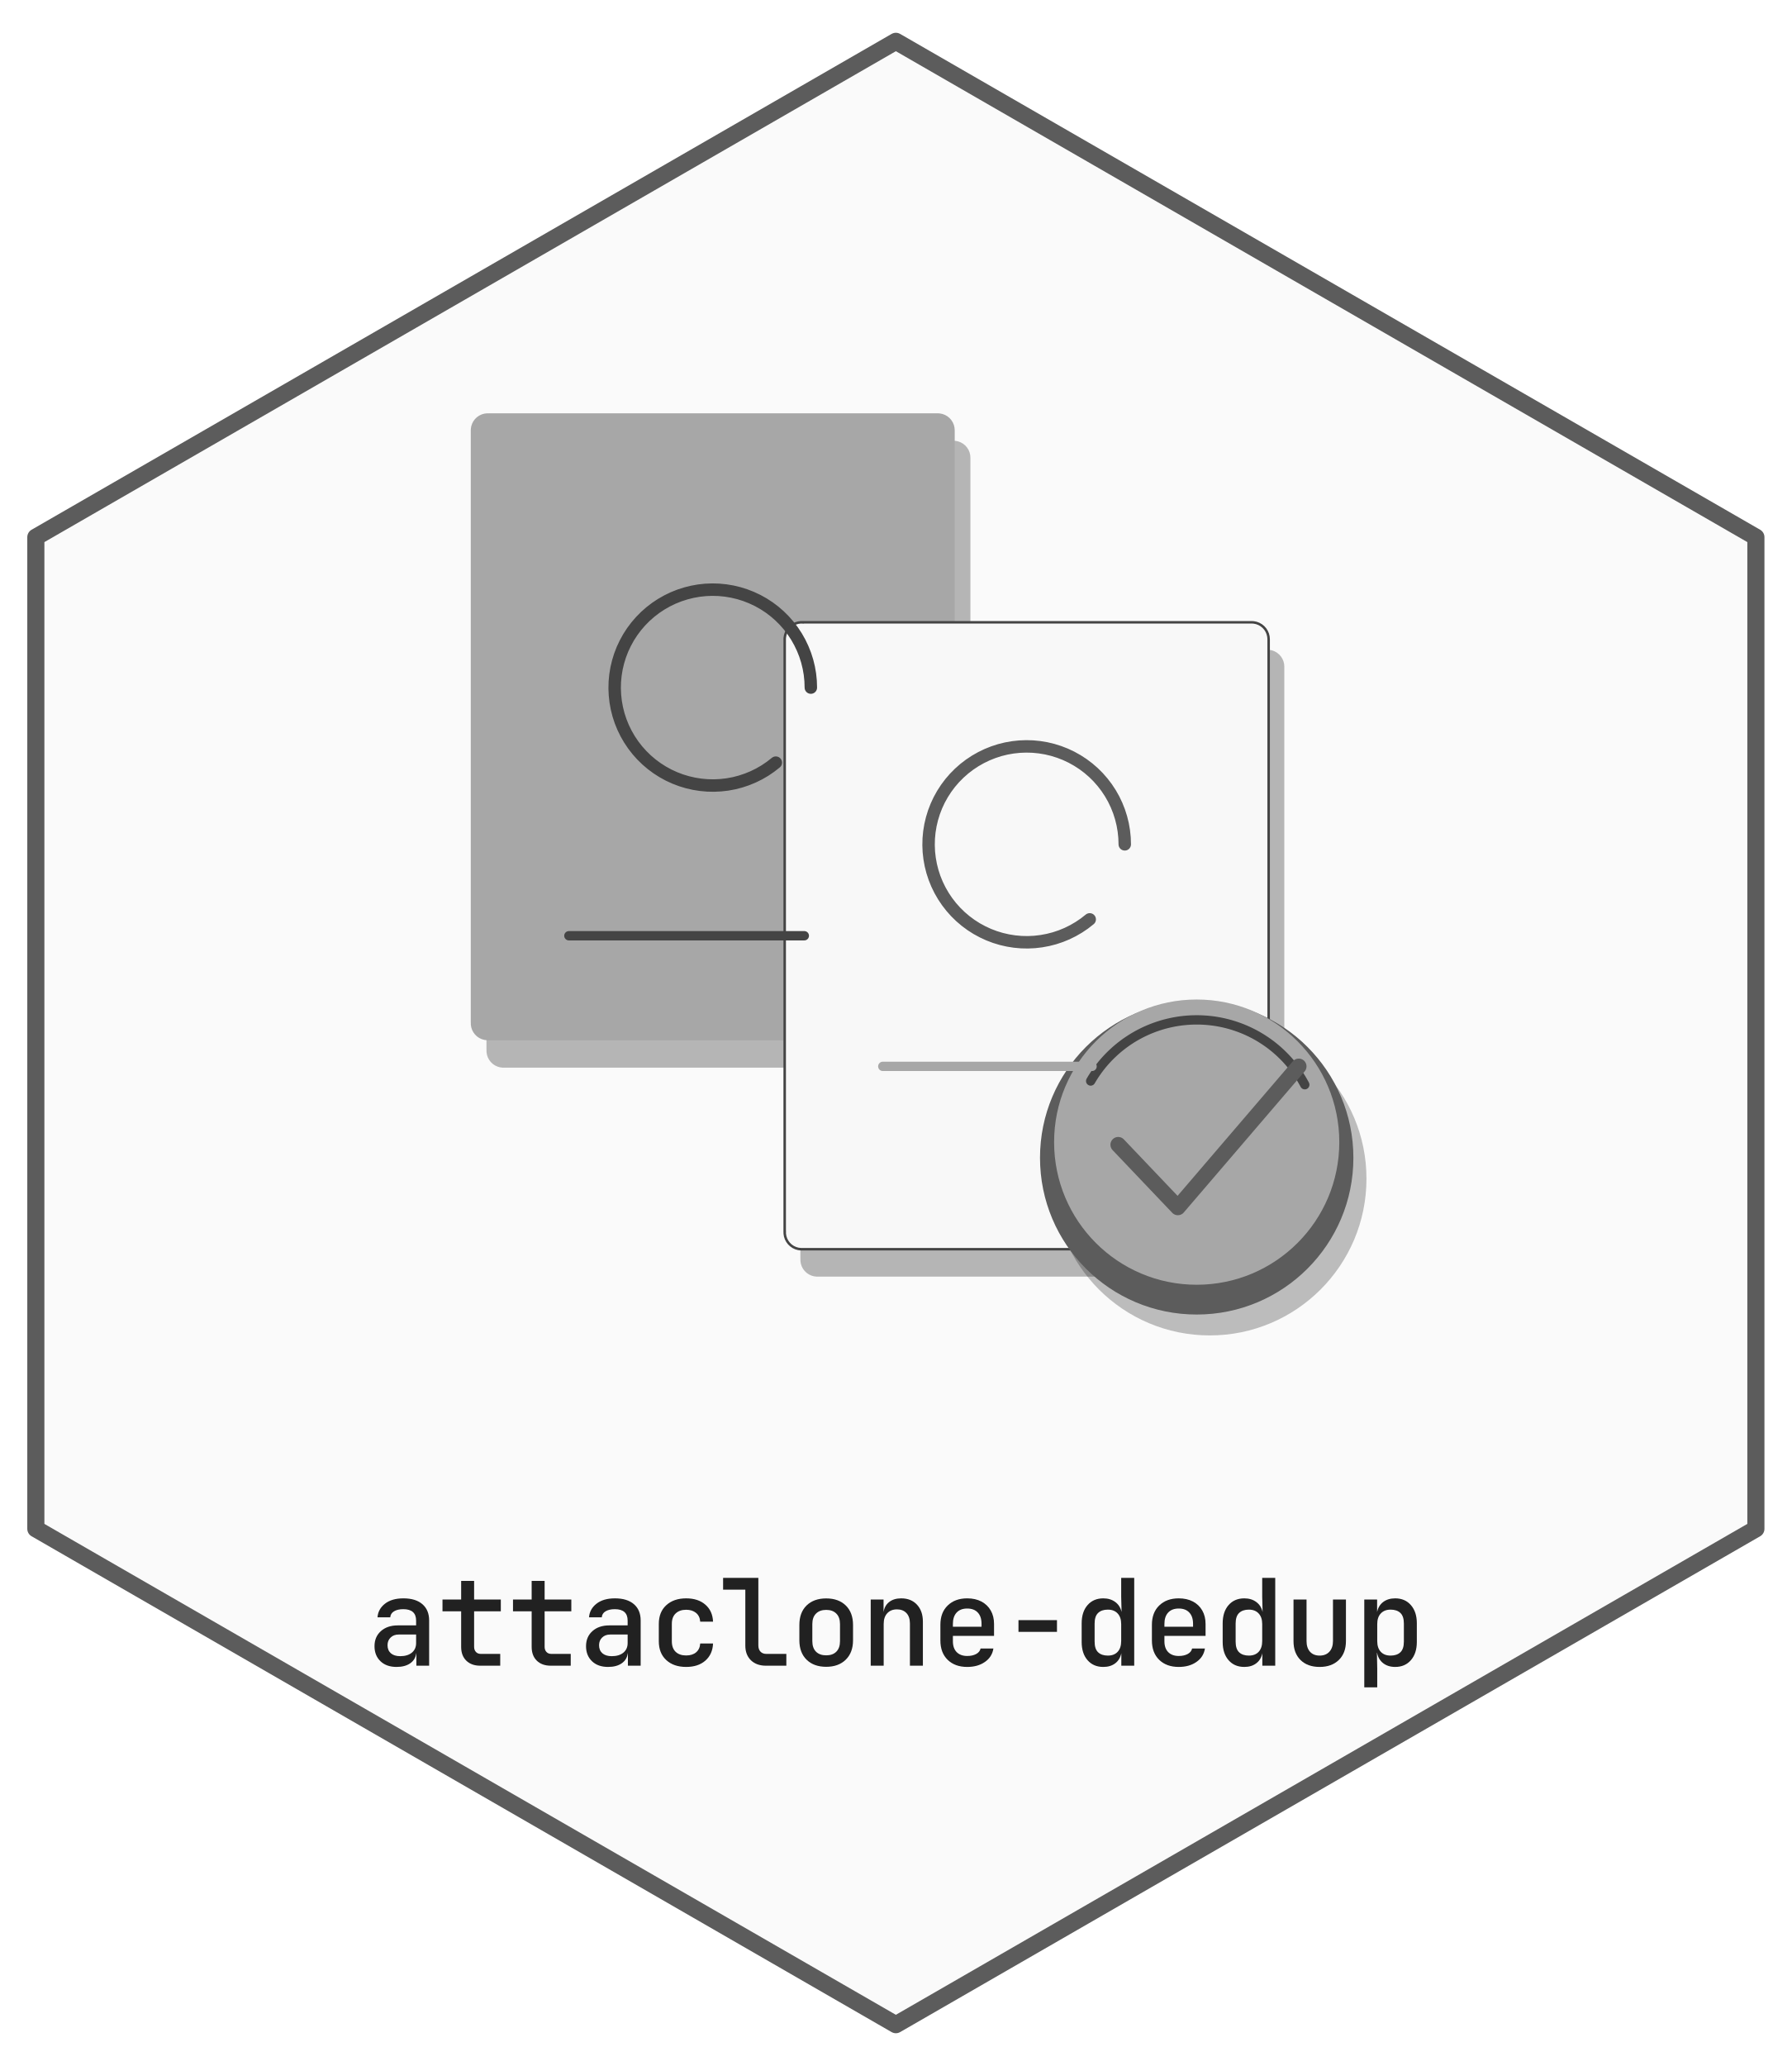
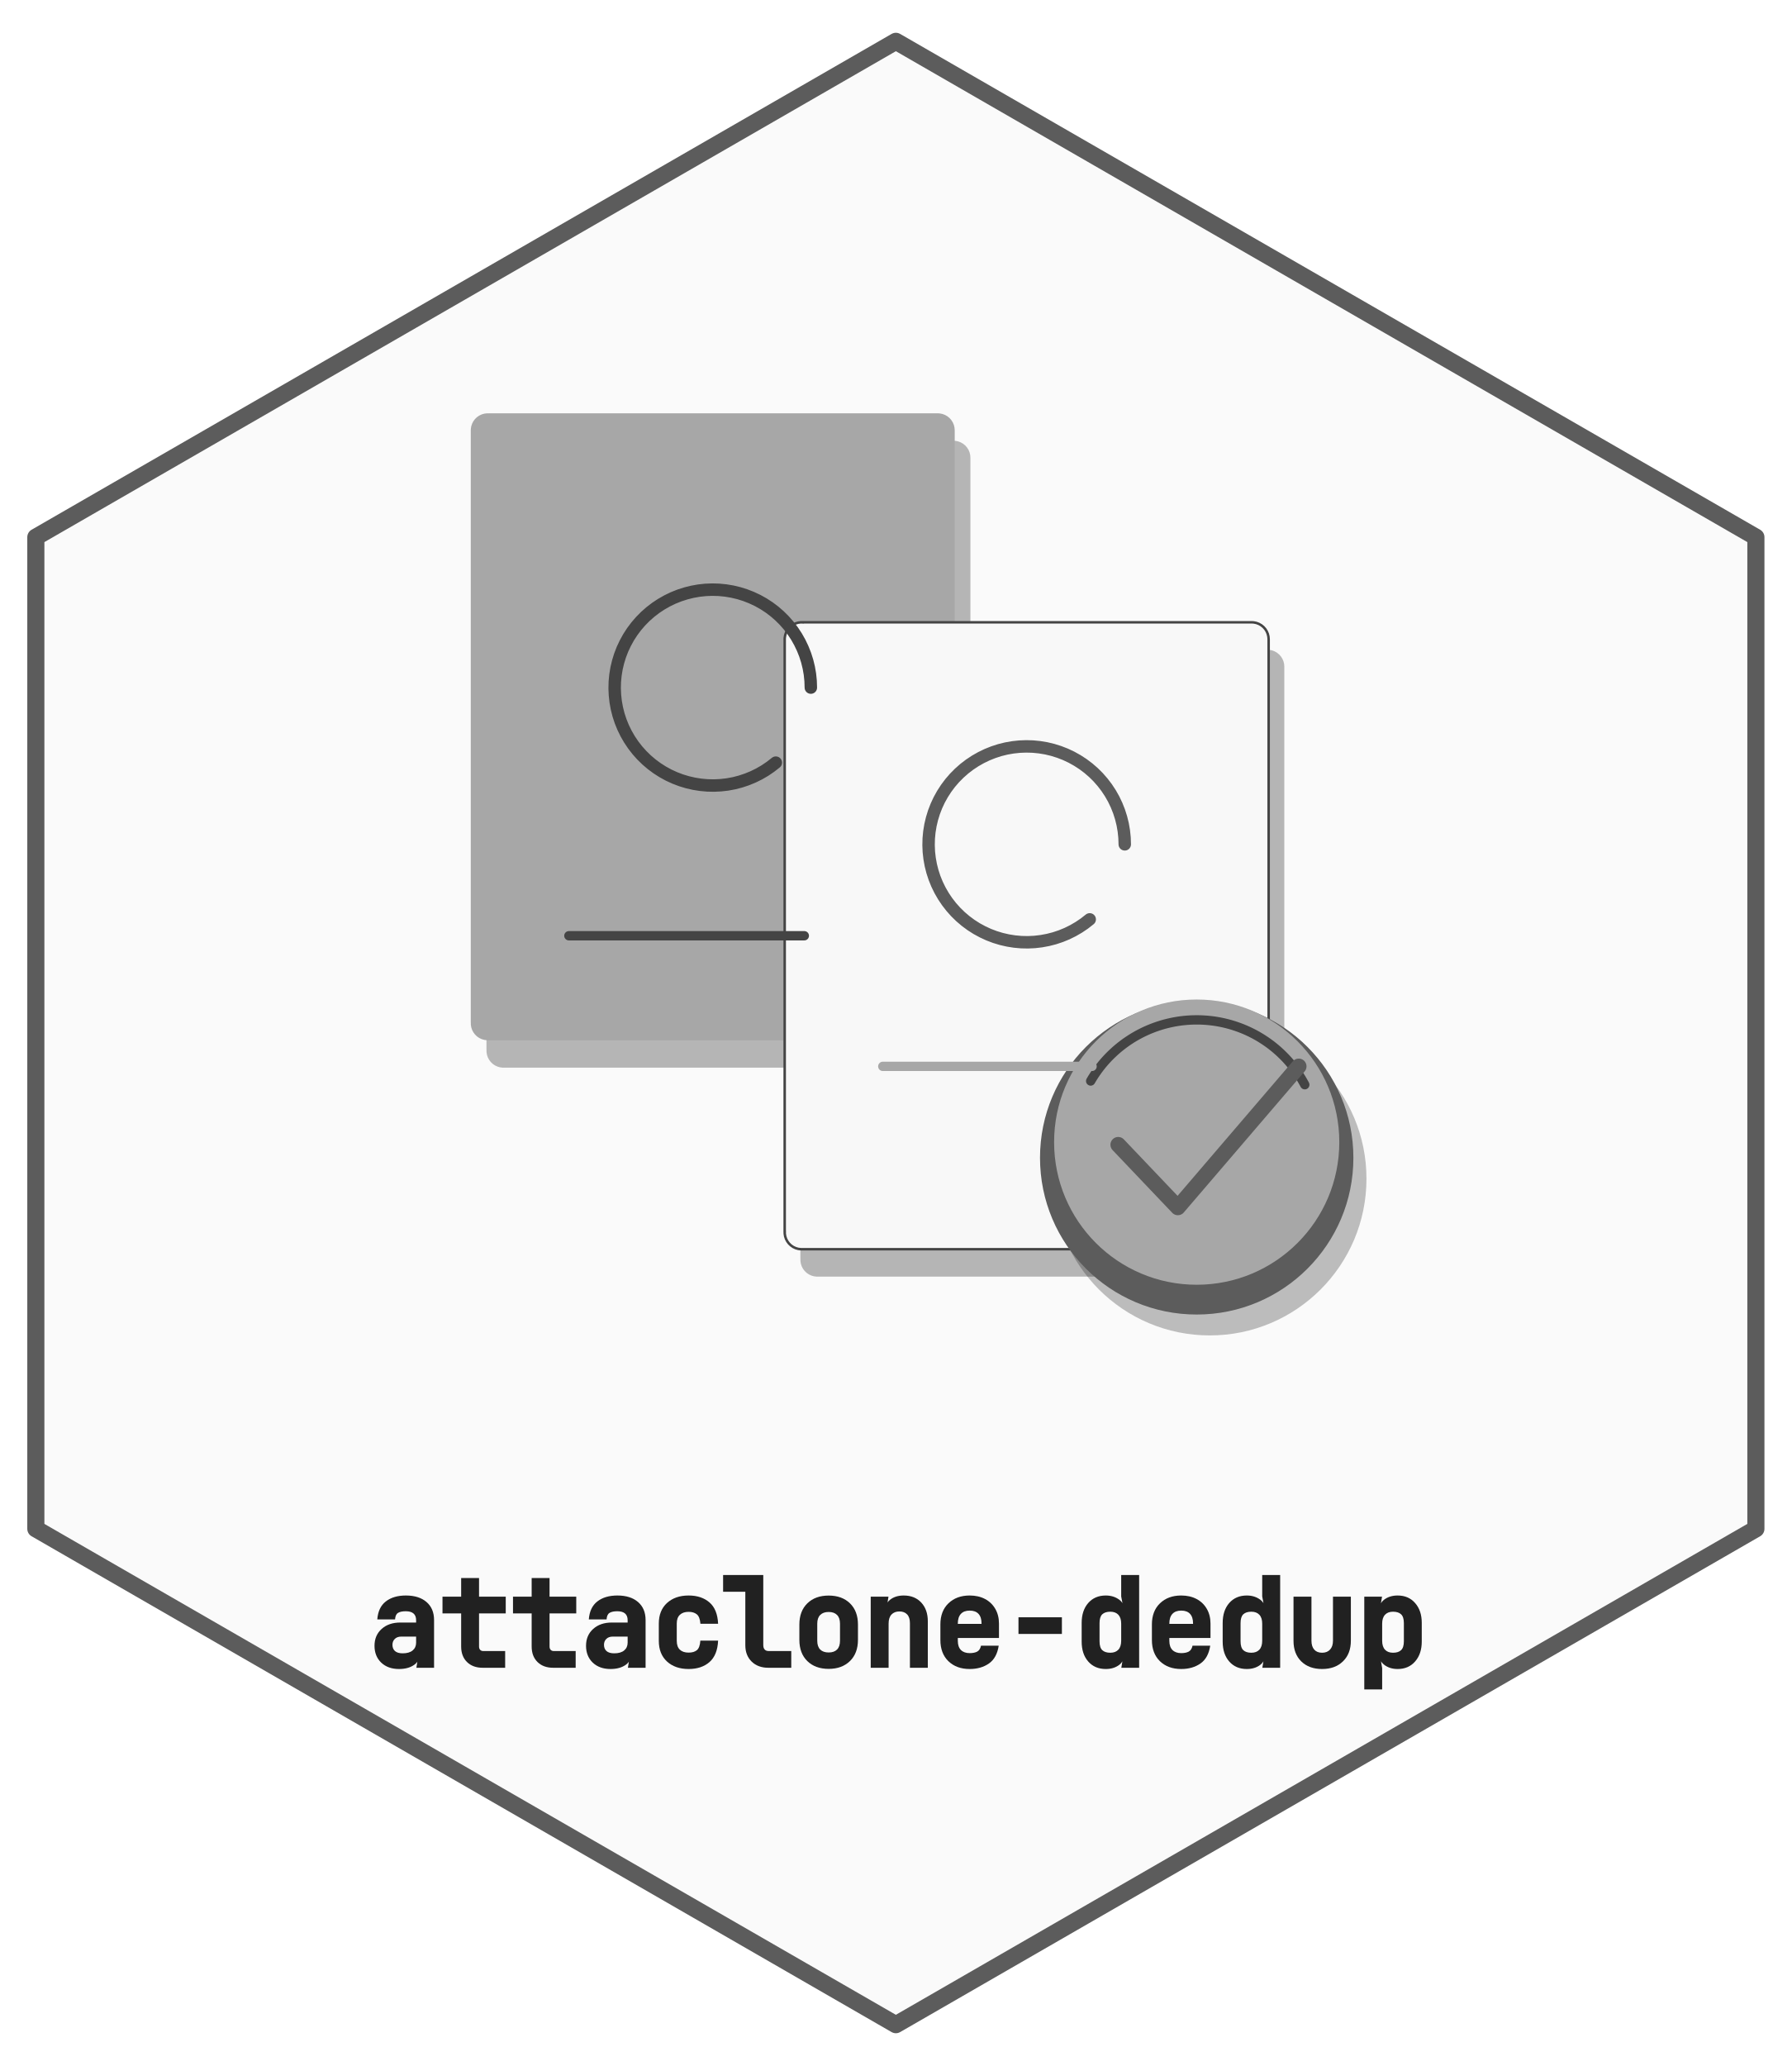
- <svg xmlns="http://www.w3.org/2000/svg" xmlns:xlink="http://www.w3.org/1999/xlink" width="432pt" height="498pt" viewBox="0 0 432 498">
+ <svg xmlns="http://www.w3.org/2000/svg" xmlns:xlink="http://www.w3.org/1999/xlink" width="432" height="498" viewBox="0 0 432 498">
  <defs>
    <g>
      <g id="glyph-0-0">
-         <path d="M 7.109 0.297 C 5.484 0.297 4.191 -0.16 3.234 -1.078 C 2.273 -2.004 1.797 -3.211 1.797 -4.703 C 1.797 -6.203 2.305 -7.41 3.328 -8.328 C 4.359 -9.254 5.723 -9.719 7.422 -9.719 L 11.828 -9.719 L 11.828 -10.875 C 11.828 -12.707 10.797 -13.625 8.734 -13.625 C 7.805 -13.625 7.062 -13.453 6.5 -13.109 C 5.938 -12.766 5.633 -12.281 5.594 -11.656 L 2.516 -11.656 C 2.617 -12.988 3.219 -14.082 4.312 -14.938 C 5.414 -15.801 6.898 -16.234 8.766 -16.234 C 10.734 -16.234 12.258 -15.766 13.344 -14.828 C 14.426 -13.891 14.969 -12.582 14.969 -10.906 L 14.969 0 L 11.891 0 L 11.891 -2.984 L 11.859 -2.984 C 11.723 -1.961 11.238 -1.16 10.406 -0.578 C 9.57 0.004 8.473 0.297 7.109 0.297 Z M 8 -2.297 C 9.176 -2.297 10.109 -2.578 10.797 -3.141 C 11.484 -3.711 11.828 -4.484 11.828 -5.453 L 11.828 -7.516 L 7.656 -7.516 C 6.82 -7.516 6.16 -7.27 5.672 -6.781 C 5.18 -6.301 4.938 -5.688 4.938 -4.938 C 4.938 -4.125 5.203 -3.477 5.734 -3 C 6.273 -2.531 7.031 -2.297 8 -2.297 Z M 8 -2.297 " />
+         <path d="M 7.703 0.297 C 5.922 0.297 4.488 -0.219 3.406 -1.25 C 2.332 -2.289 1.797 -3.641 1.797 -5.297 C 1.797 -6.973 2.367 -8.328 3.516 -9.359 C 4.66 -10.391 6.16 -10.906 8.016 -10.906 L 11.828 -10.906 L 11.828 -11.469 C 11.828 -12.906 10.992 -13.625 9.328 -13.625 C 8.516 -13.625 7.895 -13.492 7.469 -13.234 C 7.039 -12.973 6.801 -12.445 6.75 -11.656 L 2.469 -11.656 C 2.613 -13.594 3.297 -15.035 4.516 -15.984 C 5.742 -16.941 7.359 -17.422 9.359 -17.422 C 11.473 -17.422 13.133 -16.895 14.344 -15.844 C 15.551 -14.801 16.156 -13.352 16.156 -11.5 L 16.156 0 L 11.891 0 L 12.453 -3.547 L 12.484 -3.547 C 12.691 -2.316 12.316 -1.367 11.359 -0.703 C 10.41 -0.035 9.191 0.297 7.703 0.297 Z M 8.594 -3.484 C 9.625 -3.484 10.422 -3.711 10.984 -4.172 C 11.547 -4.641 11.828 -5.266 11.828 -6.047 L 11.828 -7.516 L 8.25 -7.516 C 7.582 -7.516 7.062 -7.328 6.688 -6.953 C 6.312 -6.586 6.125 -6.113 6.125 -5.531 C 6.125 -4.895 6.328 -4.395 6.734 -4.031 C 7.148 -3.664 7.77 -3.484 8.594 -3.484 Z M 8.594 -3.484 " />
      </g>
      <g id="glyph-0-1">
-         <path d="M 10.297 0 C 8.879 0 7.754 -0.406 6.922 -1.219 C 6.098 -2.031 5.688 -3.133 5.688 -4.531 L 5.688 -13.109 L 1.188 -13.109 L 1.188 -15.953 L 5.688 -15.953 L 5.688 -20.438 L 8.812 -20.438 L 8.812 -15.953 L 15.25 -15.953 L 15.25 -13.109 L 8.812 -13.109 L 8.812 -4.547 C 8.812 -4.047 8.957 -3.633 9.25 -3.312 C 9.539 -3 9.938 -2.844 10.438 -2.844 L 15.109 -2.844 L 15.109 0 Z M 10.297 0 " />
+         <path d="M 10.891 0 C 9.305 0 8.039 -0.461 7.094 -1.391 C 6.156 -2.316 5.688 -3.562 5.688 -5.125 L 5.688 -13.109 L 1.188 -13.109 L 1.188 -17.141 L 5.688 -17.141 L 5.688 -21.625 L 10 -21.625 L 10 -17.141 L 16.438 -17.141 L 16.438 -13.109 L 10 -13.109 L 10 -5.141 C 10 -4.797 10.086 -4.523 10.266 -4.328 C 10.453 -4.129 10.707 -4.031 11.031 -4.031 L 16.297 -4.031 L 16.297 0 Z M 10.891 0 " />
      </g>
      <g id="glyph-0-2">
-         <path d="M 8.938 0.297 C 6.938 0.297 5.336 -0.254 4.141 -1.359 C 2.941 -2.461 2.344 -3.973 2.344 -5.891 L 2.344 -10.062 C 2.344 -11.977 2.941 -13.484 4.141 -14.578 C 5.336 -15.68 6.938 -16.234 8.938 -16.234 C 10.863 -16.234 12.406 -15.727 13.562 -14.719 C 14.727 -13.719 15.348 -12.348 15.422 -10.609 L 12.328 -10.609 C 12.266 -11.523 11.926 -12.234 11.312 -12.734 C 10.707 -13.234 9.914 -13.484 8.938 -13.484 C 7.875 -13.484 7.031 -13.188 6.406 -12.594 C 5.789 -12.008 5.484 -11.176 5.484 -10.094 L 5.484 -5.891 C 5.484 -4.785 5.789 -3.938 6.406 -3.344 C 7.031 -2.758 7.875 -2.469 8.938 -2.469 C 9.938 -2.469 10.734 -2.719 11.328 -3.219 C 11.93 -3.719 12.266 -4.43 12.328 -5.359 L 15.422 -5.359 C 15.348 -3.617 14.727 -2.238 13.562 -1.219 C 12.406 -0.207 10.863 0.297 8.938 0.297 Z M 8.938 0.297 " />
+         <path d="M 9.531 0.297 C 7.375 0.297 5.633 -0.305 4.312 -1.516 C 3 -2.734 2.344 -4.391 2.344 -6.484 L 2.344 -10.656 C 2.344 -12.75 3 -14.398 4.312 -15.609 C 5.633 -16.816 7.375 -17.422 9.531 -17.422 C 11.602 -17.422 13.281 -16.863 14.562 -15.75 C 15.844 -14.645 16.535 -12.93 16.641 -10.609 L 12.375 -10.609 C 12.289 -11.723 12.004 -12.477 11.516 -12.875 C 11.023 -13.281 10.363 -13.484 9.531 -13.484 C 8.625 -13.484 7.922 -13.242 7.422 -12.766 C 6.922 -12.297 6.672 -11.602 6.672 -10.688 L 6.672 -6.484 C 6.672 -5.547 6.922 -4.836 7.422 -4.359 C 7.922 -3.891 8.625 -3.656 9.531 -3.656 C 10.383 -3.656 11.051 -3.852 11.531 -4.25 C 12.008 -4.656 12.285 -5.422 12.359 -6.547 L 16.641 -6.547 C 16.535 -4.223 15.844 -2.5 14.562 -1.375 C 13.281 -0.258 11.602 0.297 9.531 0.297 Z M 9.531 0.297 " />
      </g>
      <g id="glyph-0-3">
-         <path d="M 11.172 0 C 9.66 0 8.453 -0.438 7.547 -1.312 C 6.648 -2.195 6.203 -3.375 6.203 -4.844 L 6.203 -18.328 L 0.844 -18.328 L 0.844 -21.172 L 9.344 -21.172 L 9.344 -4.906 C 9.344 -4.258 9.516 -3.754 9.859 -3.391 C 10.203 -3.023 10.676 -2.844 11.281 -2.844 L 16.094 -2.844 L 16.094 0 Z M 11.172 0 " />
+         <path d="M 11.766 0 C 10.098 0 8.754 -0.492 7.734 -1.484 C 6.711 -2.484 6.203 -3.801 6.203 -5.438 L 6.203 -18.328 L 0.844 -18.328 L 0.844 -22.359 L 10.531 -22.359 L 10.531 -5.5 C 10.531 -5.008 10.645 -4.641 10.875 -4.391 C 11.102 -4.148 11.438 -4.031 11.875 -4.031 L 17.281 -4.031 L 17.281 0 Z M 11.766 0 " />
      </g>
      <g id="glyph-0-4">
-         <path d="M 8.703 0.266 C 6.723 0.266 5.148 -0.301 3.984 -1.438 C 2.816 -2.582 2.234 -4.145 2.234 -6.125 L 2.234 -9.828 C 2.234 -11.816 2.812 -13.379 3.969 -14.516 C 5.133 -15.648 6.711 -16.219 8.703 -16.219 C 10.691 -16.219 12.266 -15.648 13.422 -14.516 C 14.586 -13.379 15.172 -11.816 15.172 -9.828 L 15.172 -6.125 C 15.172 -4.145 14.582 -2.582 13.406 -1.438 C 12.238 -0.301 10.672 0.266 8.703 0.266 Z M 8.703 -2.5 C 9.742 -2.5 10.555 -2.789 11.141 -3.375 C 11.734 -3.969 12.031 -4.816 12.031 -5.922 L 12.031 -10.031 C 12.031 -11.133 11.734 -11.977 11.141 -12.562 C 10.555 -13.156 9.742 -13.453 8.703 -13.453 C 7.66 -13.453 6.844 -13.156 6.25 -12.562 C 5.656 -11.977 5.359 -11.133 5.359 -10.031 L 5.359 -5.922 C 5.359 -4.816 5.656 -3.969 6.25 -3.375 C 6.844 -2.789 7.66 -2.5 8.703 -2.5 Z M 8.703 -2.5 " />
+         <path d="M 9.297 0.266 C 7.16 0.266 5.445 -0.359 4.156 -1.609 C 2.875 -2.867 2.234 -4.57 2.234 -6.719 L 2.234 -10.422 C 2.234 -12.578 2.875 -14.281 4.156 -15.531 C 5.438 -16.781 7.148 -17.406 9.297 -17.406 C 11.441 -17.406 13.156 -16.781 14.438 -15.531 C 15.719 -14.281 16.359 -12.578 16.359 -10.422 L 16.359 -6.719 C 16.359 -4.57 15.711 -2.867 14.422 -1.609 C 13.129 -0.359 11.422 0.266 9.297 0.266 Z M 9.297 -3.688 C 10.172 -3.688 10.844 -3.922 11.312 -4.391 C 11.789 -4.867 12.031 -5.578 12.031 -6.516 L 12.031 -10.625 C 12.031 -11.562 11.789 -12.266 11.312 -12.734 C 10.844 -13.211 10.172 -13.453 9.297 -13.453 C 8.422 -13.453 7.742 -13.211 7.266 -12.734 C 6.785 -12.266 6.547 -11.562 6.547 -10.625 L 6.547 -6.516 C 6.547 -5.578 6.785 -4.867 7.266 -4.391 C 7.742 -3.922 8.422 -3.688 9.297 -3.688 Z M 9.297 -3.688 " />
      </g>
      <g id="glyph-0-5">
-         <path d="M 2.438 0 L 2.438 -15.953 L 5.531 -15.953 L 5.531 -12.906 C 5.688 -13.945 6.133 -14.758 6.875 -15.344 C 7.625 -15.938 8.598 -16.234 9.797 -16.234 C 11.391 -16.234 12.656 -15.723 13.594 -14.703 C 14.539 -13.691 15.016 -12.328 15.016 -10.609 L 15.016 0 L 11.891 0 L 11.891 -10.156 C 11.891 -11.25 11.609 -12.094 11.047 -12.688 C 10.484 -13.281 9.723 -13.578 8.766 -13.578 C 7.773 -13.578 6.992 -13.266 6.422 -12.641 C 5.848 -12.023 5.562 -11.164 5.562 -10.062 L 5.562 0 Z M 2.438 0 " />
+         <path d="M 2.438 0 L 2.438 -17.141 L 6.719 -17.141 L 6.125 -13.5 C 5.914 -14.75 6.238 -15.711 7.094 -16.391 C 7.957 -17.078 9.055 -17.422 10.391 -17.422 C 12.16 -17.422 13.57 -16.852 14.625 -15.719 C 15.676 -14.582 16.203 -13.078 16.203 -11.203 L 16.203 0 L 11.891 0 L 11.891 -10.75 C 11.891 -11.688 11.664 -12.391 11.219 -12.859 C 10.77 -13.336 10.148 -13.578 9.359 -13.578 C 8.547 -13.578 7.906 -13.328 7.438 -12.828 C 6.977 -12.328 6.75 -11.602 6.75 -10.656 L 6.75 0 Z M 2.438 0 " />
      </g>
      <g id="glyph-0-6">
-         <path d="M 8.703 0.297 C 6.742 0.297 5.176 -0.27 4 -1.406 C 2.82 -2.551 2.234 -4.113 2.234 -6.094 L 2.234 -9.859 C 2.234 -11.828 2.82 -13.379 4 -14.516 C 5.176 -15.66 6.742 -16.234 8.703 -16.234 C 10.016 -16.234 11.156 -15.977 12.125 -15.469 C 13.094 -14.957 13.844 -14.238 14.375 -13.312 C 14.906 -12.383 15.172 -11.301 15.172 -10.062 L 15.172 -7.188 L 5.25 -7.188 L 5.25 -5.891 C 5.25 -4.766 5.555 -3.891 6.172 -3.266 C 6.797 -2.648 7.641 -2.344 8.703 -2.344 C 9.566 -2.344 10.289 -2.504 10.875 -2.828 C 11.457 -3.148 11.805 -3.586 11.922 -4.141 L 15.016 -4.141 C 14.805 -2.785 14.125 -1.707 12.969 -0.906 C 11.82 -0.102 10.398 0.297 8.703 0.297 Z M 5.25 -10.062 L 5.25 -9.391 L 12.156 -9.391 L 12.156 -10.094 C 12.156 -11.27 11.852 -12.176 11.25 -12.812 C 10.656 -13.457 9.805 -13.781 8.703 -13.781 C 7.598 -13.781 6.742 -13.453 6.141 -12.797 C 5.547 -12.148 5.25 -11.238 5.25 -10.062 Z M 5.25 -10.062 " />
+         <path d="M 9.297 0.297 C 7.18 0.297 5.473 -0.328 4.172 -1.578 C 2.879 -2.836 2.234 -4.539 2.234 -6.688 L 2.234 -10.453 C 2.234 -12.586 2.879 -14.281 4.172 -15.531 C 5.473 -16.789 7.18 -17.422 9.297 -17.422 C 10.703 -17.422 11.938 -17.141 13 -16.578 C 14.062 -16.016 14.883 -15.223 15.469 -14.203 C 16.062 -13.18 16.359 -12 16.359 -10.656 L 16.359 -7.188 L 6.438 -7.188 L 6.438 -6.484 C 6.438 -5.523 6.688 -4.789 7.188 -4.281 C 7.695 -3.781 8.398 -3.531 9.297 -3.531 C 10.055 -3.531 10.664 -3.656 11.125 -3.906 C 11.582 -4.164 11.883 -4.641 12.031 -5.328 L 16.297 -5.328 C 15.992 -3.348 15.207 -1.914 13.938 -1.031 C 12.664 -0.145 11.117 0.297 9.297 0.297 Z M 6.438 -10.656 L 6.438 -10.578 L 12.156 -10.578 L 12.156 -10.688 C 12.156 -11.707 11.91 -12.477 11.422 -13 C 10.941 -13.52 10.234 -13.781 9.297 -13.781 C 8.367 -13.781 7.66 -13.516 7.172 -12.984 C 6.68 -12.453 6.438 -11.676 6.438 -10.656 Z M 6.438 -10.656 " />
      </g>
      <g id="glyph-0-7">
-         <path d="M 4.062 -8.156 L 4.062 -10.984 L 13.344 -10.984 L 13.344 -8.156 Z M 4.062 -8.156 " />
+         <path d="M 4.062 -8.156 L 4.062 -12.172 L 14.531 -12.172 L 14.531 -8.156 Z M 4.062 -8.156 " />
      </g>
      <g id="glyph-0-8">
-         <path d="M 7.516 0.297 C 5.93 0.297 4.664 -0.242 3.719 -1.328 C 2.77 -2.41 2.297 -3.875 2.297 -5.719 L 2.297 -10.203 C 2.297 -12.055 2.77 -13.523 3.719 -14.609 C 4.664 -15.691 5.93 -16.234 7.516 -16.234 C 8.648 -16.234 9.609 -15.941 10.391 -15.359 C 11.18 -14.785 11.691 -13.977 11.922 -12.938 L 11.828 -16.609 L 11.828 -21.172 L 14.969 -21.172 L 14.969 0 L 11.859 0 L 11.859 -3.016 C 11.648 -1.973 11.16 -1.16 10.391 -0.578 C 9.629 0.004 8.672 0.297 7.516 0.297 Z M 8.609 -2.438 C 9.617 -2.438 10.406 -2.738 10.969 -3.344 C 11.539 -3.957 11.828 -4.82 11.828 -5.938 L 11.828 -10.031 C 11.828 -11.133 11.539 -11.988 10.969 -12.594 C 10.406 -13.207 9.617 -13.516 8.609 -13.516 C 7.609 -13.516 6.828 -13.25 6.266 -12.719 C 5.703 -12.188 5.422 -11.336 5.422 -10.172 L 5.422 -5.797 C 5.422 -4.617 5.703 -3.766 6.266 -3.234 C 6.828 -2.703 7.609 -2.438 8.609 -2.438 Z M 8.609 -2.438 " />
+         <path d="M 8.109 0.297 C 6.348 0.297 4.938 -0.305 3.875 -1.516 C 2.82 -2.723 2.297 -4.32 2.297 -6.312 L 2.297 -10.797 C 2.297 -12.797 2.82 -14.398 3.875 -15.609 C 4.938 -16.816 6.348 -17.422 8.109 -17.422 C 9.367 -17.422 10.445 -17.086 11.344 -16.422 C 12.25 -15.766 12.641 -14.801 12.516 -13.531 L 11.828 -17.203 L 11.828 -22.359 L 16.156 -22.359 L 16.156 0 L 11.859 0 L 12.453 -3.609 C 12.598 -2.336 12.234 -1.367 11.359 -0.703 C 10.484 -0.035 9.398 0.297 8.109 0.297 Z M 9.203 -3.625 C 10.035 -3.625 10.68 -3.867 11.141 -4.359 C 11.598 -4.848 11.828 -5.57 11.828 -6.531 L 11.828 -10.625 C 11.828 -11.57 11.598 -12.289 11.141 -12.781 C 10.68 -13.27 10.035 -13.516 9.203 -13.516 C 8.359 -13.516 7.711 -13.305 7.266 -12.891 C 6.828 -12.473 6.609 -11.766 6.609 -10.766 L 6.609 -6.391 C 6.609 -5.379 6.828 -4.664 7.266 -4.25 C 7.711 -3.832 8.359 -3.625 9.203 -3.625 Z M 9.203 -3.625 " />
      </g>
      <g id="glyph-0-9">
-         <path d="M 8.672 0.297 C 6.734 0.297 5.195 -0.258 4.062 -1.375 C 2.938 -2.488 2.375 -4.004 2.375 -5.922 L 2.375 -15.953 L 5.516 -15.953 L 5.516 -5.938 C 5.516 -4.863 5.789 -4.008 6.344 -3.375 C 6.906 -2.75 7.68 -2.438 8.672 -2.438 C 9.672 -2.438 10.457 -2.75 11.031 -3.375 C 11.602 -4.008 11.891 -4.863 11.891 -5.938 L 11.891 -15.953 L 15.016 -15.953 L 15.016 -5.922 C 15.016 -4.004 14.441 -2.488 13.297 -1.375 C 12.148 -0.258 10.609 0.297 8.672 0.297 Z M 8.672 0.297 " />
+         <path d="M 9.266 0.297 C 7.16 0.297 5.484 -0.316 4.234 -1.547 C 2.992 -2.773 2.375 -4.43 2.375 -6.516 L 2.375 -17.141 L 6.703 -17.141 L 6.703 -6.531 C 6.703 -5.602 6.926 -4.883 7.375 -4.375 C 7.82 -3.875 8.453 -3.625 9.266 -3.625 C 10.086 -3.625 10.727 -3.879 11.188 -4.391 C 11.656 -4.898 11.891 -5.613 11.891 -6.531 L 11.891 -17.141 L 16.203 -17.141 L 16.203 -6.516 C 16.203 -4.43 15.566 -2.773 14.297 -1.547 C 13.035 -0.316 11.359 0.297 9.266 0.297 Z M 9.266 0.297 " />
      </g>
      <g id="glyph-0-10">
-         <path d="M 2.438 5.219 L 2.438 -15.953 L 5.531 -15.953 L 5.531 -12.938 C 5.75 -13.977 6.238 -14.785 7 -15.359 C 7.77 -15.941 8.734 -16.234 9.891 -16.234 C 11.473 -16.234 12.738 -15.688 13.688 -14.594 C 14.633 -13.508 15.109 -12.055 15.109 -10.234 L 15.109 -5.734 C 15.109 -3.898 14.633 -2.438 13.688 -1.344 C 12.738 -0.25 11.473 0.297 9.891 0.297 C 8.734 0.297 7.766 -0.004 6.984 -0.609 C 6.211 -1.223 5.723 -2.062 5.516 -3.125 L 5.484 -3.125 L 5.562 0.672 L 5.562 5.219 Z M 8.781 -2.438 C 9.789 -2.438 10.578 -2.703 11.141 -3.234 C 11.703 -3.766 11.984 -4.617 11.984 -5.797 L 11.984 -10.172 C 11.984 -11.336 11.703 -12.188 11.141 -12.719 C 10.578 -13.25 9.789 -13.516 8.781 -13.516 C 7.781 -13.516 6.992 -13.207 6.422 -12.594 C 5.848 -11.988 5.562 -11.133 5.562 -10.031 L 5.562 -5.938 C 5.562 -4.82 5.848 -3.957 6.422 -3.344 C 6.992 -2.738 7.781 -2.438 8.781 -2.438 Z M 8.781 -2.438 " />
+         <path d="M 2.438 5.219 L 2.438 -17.141 L 6.719 -17.141 L 6.125 -13.531 C 5.988 -14.801 6.359 -15.766 7.234 -16.422 C 8.109 -17.086 9.191 -17.422 10.484 -17.422 C 12.242 -17.422 13.648 -16.812 14.703 -15.594 C 15.766 -14.383 16.297 -12.797 16.297 -10.828 L 16.297 -6.328 C 16.297 -4.348 15.766 -2.75 14.703 -1.531 C 13.648 -0.312 12.242 0.297 10.484 0.297 C 9.191 0.297 8.098 -0.051 7.203 -0.75 C 6.316 -1.445 5.941 -2.426 6.078 -3.688 L 6.109 -3.688 L 6.75 0.078 L 6.75 5.219 Z M 9.375 -3.625 C 10.227 -3.625 10.875 -3.832 11.312 -4.25 C 11.758 -4.664 11.984 -5.379 11.984 -6.391 L 11.984 -10.766 C 11.984 -11.766 11.758 -12.473 11.312 -12.891 C 10.875 -13.305 10.227 -13.516 9.375 -13.516 C 8.539 -13.516 7.895 -13.27 7.438 -12.781 C 6.977 -12.289 6.75 -11.57 6.75 -10.625 L 6.75 -6.531 C 6.75 -5.57 6.977 -4.848 7.438 -4.359 C 7.895 -3.867 8.539 -3.625 9.375 -3.625 Z M 9.375 -3.625 " />
      </g>
    </g>
  </defs>
  <path fill-rule="nonzero" fill="rgb(98.039%, 98.039%, 98.039%)" fill-opacity="1" stroke-width="4.125" stroke-linecap="round" stroke-linejoin="round" stroke="rgb(36.078%, 36.078%, 36.078%)" stroke-opacity="1" stroke-miterlimit="10" d="M 216 9.961 L 423.359 129.48 L 423.359 368.52 L 216 488.039 L 8.641 368.52 L 8.641 129.48 Z M 216 9.961 " />
  <path fill-rule="nonzero" fill="rgb(1.961%, 1.961%, 1.961%)" fill-opacity="0.278" d="M 121.375 257.359 L 229.891 257.359 L 229.727 257.355 L 230.383 257.328 L 231.027 257.195 L 231.641 256.965 L 232.211 256.637 L 232.719 256.219 L 233.156 255.727 L 233.508 255.172 L 233.766 254.566 L 233.922 253.93 L 233.977 253.273 L 233.977 110.32 L 233.922 109.668 L 233.766 109.027 L 233.508 108.422 L 233.156 107.867 L 232.719 107.375 L 232.211 106.961 L 231.641 106.633 L 231.027 106.398 L 230.383 106.266 L 229.891 106.238 L 121.375 106.238 L 121.867 106.266 L 121.211 106.242 L 120.559 106.32 L 119.93 106.504 L 119.336 106.785 L 118.793 107.156 L 118.32 107.613 L 117.926 108.141 L 117.617 108.723 L 117.41 109.344 L 117.305 109.992 L 117.293 110.32 L 117.293 253.273 L 117.305 252.945 L 117.305 253.602 L 117.41 254.25 L 117.617 254.875 L 117.926 255.457 L 118.32 255.984 L 118.793 256.438 L 119.336 256.812 L 119.93 257.094 L 120.559 257.277 L 121.211 257.355 Z M 121.375 257.359 " />
  <path fill-rule="nonzero" fill="rgb(65.49%, 65.49%, 65.49%)" fill-opacity="1" d="M 117.594 250.746 L 226.105 250.746 L 225.941 250.742 L 226.598 250.719 L 227.242 250.586 L 227.859 250.352 L 228.426 250.023 L 228.938 249.609 L 229.371 249.117 L 229.723 248.562 L 229.98 247.957 L 230.137 247.316 L 230.191 246.664 L 230.191 103.711 L 230.137 103.055 L 229.98 102.418 L 229.723 101.812 L 229.371 101.258 L 228.938 100.766 L 228.426 100.348 L 227.859 100.02 L 227.242 99.789 L 226.598 99.656 L 226.105 99.625 L 117.594 99.625 L 118.086 99.656 L 117.426 99.629 L 116.773 99.707 L 116.145 99.891 L 115.551 100.172 L 115.008 100.547 L 114.535 101 L 114.141 101.527 L 113.836 102.109 L 113.625 102.734 L 113.52 103.383 L 113.508 103.711 L 113.508 246.664 L 113.52 246.336 L 113.52 246.992 L 113.625 247.641 L 113.836 248.266 L 114.141 248.844 L 114.535 249.371 L 115.008 249.828 L 115.551 250.199 L 116.145 250.48 L 116.773 250.664 L 117.426 250.742 Z M 117.594 250.746 " />
  <path fill-rule="nonzero" fill="rgb(1.961%, 1.961%, 1.961%)" fill-opacity="0.278" d="M 197.062 307.73 L 305.578 307.73 L 305.414 307.73 L 306.07 307.703 L 306.715 307.57 L 307.328 307.336 L 307.898 307.008 L 308.406 306.594 L 308.844 306.102 L 309.195 305.547 L 309.453 304.941 L 309.609 304.305 L 309.66 303.648 L 309.66 160.695 L 309.609 160.039 L 309.453 159.402 L 309.195 158.797 L 308.844 158.242 L 308.406 157.75 L 307.898 157.336 L 307.328 157.004 L 306.715 156.773 L 306.07 156.641 L 305.578 156.609 L 197.062 156.609 L 197.555 156.641 L 196.898 156.613 L 196.246 156.695 L 195.613 156.875 L 195.02 157.16 L 194.48 157.531 L 194.004 157.988 L 193.609 158.512 L 193.305 159.094 L 193.098 159.719 L 192.992 160.367 L 192.98 160.695 L 192.98 303.648 L 192.992 303.32 L 192.992 303.977 L 193.098 304.625 L 193.305 305.25 L 193.609 305.832 L 194.004 306.355 L 194.48 306.812 L 195.02 307.184 L 195.613 307.465 L 196.246 307.648 L 196.898 307.73 Z M 197.062 307.73 " />
  <path fill-rule="nonzero" fill="rgb(97.255%, 97.255%, 97.255%)" fill-opacity="1" stroke-width="0.6" stroke-linecap="round" stroke-linejoin="round" stroke="rgb(26.667%, 26.667%, 26.667%)" stroke-opacity="1" stroke-miterlimit="10" d="M 193.277 301.121 L 301.793 301.121 L 301.629 301.117 L 302.285 301.09 L 302.93 300.961 L 303.543 300.727 L 304.113 300.398 L 304.621 299.98 L 305.059 299.488 L 305.41 298.934 L 305.668 298.328 L 305.824 297.691 L 305.879 297.035 L 305.879 154.082 L 305.824 153.43 L 305.668 152.789 L 305.41 152.188 L 305.059 151.629 L 304.621 151.137 L 304.113 150.723 L 303.543 150.395 L 302.93 150.16 L 302.285 150.031 L 301.793 150 L 193.277 150 L 193.77 150.031 L 193.113 150.004 L 192.461 150.082 L 191.832 150.266 L 191.238 150.547 L 190.695 150.922 L 190.223 151.375 L 189.828 151.902 L 189.52 152.484 L 189.312 153.105 L 189.207 153.754 L 189.195 154.082 L 189.195 297.035 L 189.207 296.707 L 189.207 297.363 L 189.312 298.016 L 189.52 298.637 L 189.828 299.219 L 190.223 299.746 L 190.695 300.199 L 191.238 300.574 L 191.832 300.855 L 192.461 301.039 L 193.113 301.117 Z M 193.277 301.121 " />
  <path fill="none" stroke-width="3" stroke-linecap="round" stroke-linejoin="round" stroke="rgb(26.667%, 26.667%, 26.667%)" stroke-opacity="1" stroke-miterlimit="10" d="M 195.5 165.742 L 195.445 164.125 L 195.281 162.516 L 195.004 160.926 L 194.621 159.352 L 194.129 157.812 L 193.531 156.309 L 192.836 154.852 L 192.039 153.441 L 191.148 152.09 L 190.168 150.805 L 189.102 149.59 L 187.953 148.449 L 186.73 147.387 L 185.438 146.414 L 184.082 145.531 L 182.668 144.742 L 181.203 144.055 L 179.691 143.465 L 178.148 142.98 L 176.574 142.605 L 174.977 142.336 L 173.363 142.176 L 171.746 142.129 L 170.125 142.191 L 168.516 142.363 L 166.922 142.648 L 165.352 143.039 L 163.809 143.535 L 162.305 144.137 L 160.848 144.84 L 159.441 145.641 L 158.09 146.535 L 156.809 147.52 L 155.594 148.59 L 154.457 149.742 L 153.398 150.969 L 152.43 152.262 L 151.551 153.621 L 150.77 155.035 L 150.082 156.5 L 149.5 158.008 L 149.023 159.555 L 148.652 161.129 L 148.391 162.723 L 148.238 164.332 L 148.199 165.949 L 148.27 167.566 L 148.449 169.172 L 148.738 170.762 L 149.137 172.332 L 149.641 173.867 L 150.25 175.363 L 150.961 176.816 L 151.77 178.219 L 152.672 179.562 L 153.664 180.84 L 154.742 182.047 L 155.898 183.176 L 157.133 184.227 L 158.434 185.188 L 159.797 186.059 L 161.219 186.836 L 162.691 187.512 L 164.203 188.086 L 165.754 188.555 L 167.332 188.918 L 168.93 189.172 L 170.543 189.316 L 172.164 189.352 L 173.781 189.273 L 175.391 189.09 L 176.98 188.793 L 178.551 188.387 L 180.086 187.875 L 181.586 187.262 L 183.035 186.547 L 184.438 185.734 L 185.777 184.824 L 187.055 183.828 " />
  <path fill="none" stroke-width="3" stroke-linecap="round" stroke-linejoin="round" stroke="rgb(36.078%, 36.078%, 36.078%)" stroke-opacity="1" stroke-miterlimit="10" d="M 271.188 203.523 L 271.133 201.906 L 270.965 200.297 L 270.691 198.703 L 270.305 197.133 L 269.816 195.594 L 269.219 194.09 L 268.523 192.629 L 267.727 191.223 L 266.836 189.871 L 265.855 188.586 L 264.789 187.367 L 263.641 186.227 L 262.418 185.168 L 261.125 184.195 L 259.766 183.312 L 258.352 182.523 L 256.887 181.832 L 255.379 181.246 L 253.836 180.762 L 252.258 180.383 L 250.66 180.117 L 249.051 179.957 L 247.43 179.91 L 245.812 179.973 L 244.203 180.145 L 242.609 180.426 L 241.035 180.816 L 239.496 181.316 L 237.992 181.918 L 236.535 182.621 L 235.125 183.422 L 233.777 184.316 L 232.492 185.301 L 231.281 186.371 L 230.141 187.52 L 229.086 188.746 L 228.117 190.043 L 227.238 191.402 L 226.453 192.816 L 225.77 194.281 L 225.188 195.789 L 224.711 197.336 L 224.34 198.91 L 224.078 200.504 L 223.926 202.113 L 223.887 203.73 L 223.953 205.344 L 224.137 206.953 L 224.426 208.543 L 224.824 210.109 L 225.328 211.648 L 225.938 213.145 L 226.648 214.598 L 227.457 216 L 228.359 217.34 L 229.352 218.621 L 230.43 219.828 L 231.586 220.957 L 232.82 222.008 L 234.121 222.969 L 235.484 223.84 L 236.906 224.613 L 238.375 225.293 L 239.891 225.867 L 241.441 226.336 L 243.02 226.699 L 244.617 226.953 L 246.23 227.098 L 247.848 227.133 L 249.469 227.055 L 251.074 226.867 L 252.668 226.57 L 254.234 226.168 L 255.773 225.656 L 257.27 225.043 L 258.723 224.324 L 260.121 223.512 L 261.465 222.605 L 262.738 221.609 " />
  <path fill-rule="nonzero" fill="rgb(1.961%, 1.961%, 1.961%)" fill-opacity="0.251" d="M 329.465 284.121 C 329.465 304.984 312.551 321.898 291.688 321.898 C 270.82 321.898 253.906 304.984 253.906 284.121 C 253.906 263.254 270.82 246.34 291.688 246.34 C 312.551 246.34 329.465 263.254 329.465 284.121 " />
  <path fill-rule="nonzero" fill="rgb(36.078%, 36.078%, 36.078%)" fill-opacity="1" d="M 326.312 279.082 C 326.312 299.949 309.398 316.863 288.531 316.863 C 267.668 316.863 250.754 299.949 250.754 279.082 C 250.754 258.215 267.668 241.301 288.531 241.301 C 309.398 241.301 326.312 258.215 326.312 279.082 " />
  <path fill-rule="nonzero" fill="rgb(65.49%, 65.49%, 65.49%)" fill-opacity="1" d="M 322.914 275.305 C 322.914 294.293 307.52 309.684 288.531 309.684 C 269.547 309.684 254.152 294.293 254.152 275.305 C 254.152 256.316 269.547 240.926 288.531 240.926 C 307.52 240.926 322.914 256.316 322.914 275.305 " />
  <path fill="none" stroke-width="2.25" stroke-linecap="round" stroke-linejoin="round" stroke="rgb(26.667%, 26.667%, 26.667%)" stroke-opacity="1" stroke-miterlimit="10" d="M 314.594 261.469 L 314.211 260.773 L 313.812 260.086 L 313.391 259.414 L 312.953 258.75 L 312.496 258.098 L 312.023 257.461 L 311.535 256.836 L 311.027 256.223 L 310.504 255.625 L 309.965 255.039 L 309.41 254.473 L 308.84 253.918 L 308.254 253.379 L 307.656 252.855 L 307.043 252.348 L 306.418 251.859 L 305.777 251.387 L 305.125 250.934 L 304.461 250.496 L 303.785 250.074 L 303.098 249.672 L 302.402 249.289 L 301.695 248.926 L 300.977 248.582 L 300.254 248.258 L 299.52 247.953 L 298.773 247.668 L 298.027 247.402 L 297.27 247.156 L 296.508 246.93 L 295.738 246.727 L 294.965 246.543 L 294.184 246.379 L 293.402 246.238 L 292.613 246.117 L 291.824 246.02 L 291.035 245.941 L 290.242 245.887 L 289.445 245.848 L 288.648 245.836 L 287.855 245.844 L 287.059 245.871 L 286.266 245.922 L 285.473 245.996 L 284.684 246.086 L 283.895 246.203 L 283.113 246.336 L 282.332 246.492 L 281.555 246.672 L 280.785 246.867 L 280.02 247.086 L 279.262 247.328 L 278.512 247.586 L 277.766 247.867 L 277.031 248.164 L 276.301 248.484 L 275.582 248.824 L 274.871 249.18 L 274.172 249.559 L 273.48 249.953 L 272.801 250.367 L 272.137 250.801 L 271.48 251.25 L 270.836 251.719 L 270.207 252.203 L 269.59 252.703 L 268.984 253.223 L 268.398 253.758 L 267.824 254.305 L 267.262 254.871 L 266.719 255.449 L 266.191 256.043 L 265.68 256.652 L 265.184 257.273 L 264.707 257.91 L 264.246 258.555 L 263.801 259.215 L 263.375 259.887 L 262.969 260.57 " />
  <path fill="none" stroke-width="3.75" stroke-linecap="round" stroke-linejoin="round" stroke="rgb(36.078%, 36.078%, 36.078%)" stroke-opacity="1" stroke-miterlimit="10" d="M 269.609 275.934 L 283.992 291.047 L 313.133 257.043 " />
  <path fill="none" stroke-width="2.25" stroke-linecap="round" stroke-linejoin="round" stroke="rgb(26.667%, 26.667%, 26.667%)" stroke-opacity="1" stroke-miterlimit="10" d="M 137.16 225.559 L 193.926 225.559 " />
  <path fill="none" stroke-width="2.25" stroke-linecap="round" stroke-linejoin="round" stroke="rgb(65.49%, 65.49%, 65.49%)" stroke-opacity="1" stroke-miterlimit="10" d="M 212.848 257.043 L 263.305 257.043 " />
  <g fill="rgb(12.941%, 12.941%, 12.941%)" fill-opacity="1">
-     <use xlink:href="#glyph-0-0" x="88.5" y="401.51" />
-     <use xlink:href="#glyph-0-1" x="105.5" y="401.51" />
-     <use xlink:href="#glyph-0-1" x="122.5" y="401.51" />
-     <use xlink:href="#glyph-0-0" x="139.5" y="401.51" />
-     <use xlink:href="#glyph-0-2" x="156.5" y="401.51" />
-     <use xlink:href="#glyph-0-3" x="173.5" y="401.51" />
-     <use xlink:href="#glyph-0-4" x="190.5" y="401.51" />
-     <use xlink:href="#glyph-0-5" x="207.5" y="401.51" />
-     <use xlink:href="#glyph-0-6" x="224.5" y="401.51" />
-     <use xlink:href="#glyph-0-7" x="241.5" y="401.51" />
-     <use xlink:href="#glyph-0-8" x="258.5" y="401.51" />
-     <use xlink:href="#glyph-0-6" x="275.5" y="401.51" />
-     <use xlink:href="#glyph-0-8" x="292.5" y="401.51" />
-     <use xlink:href="#glyph-0-9" x="309.5" y="401.51" />
-     <use xlink:href="#glyph-0-10" x="326.5" y="401.51" />
+     <use xlink:href="#glyph-0-0" x="88.5" y="402.01" />
+     <use xlink:href="#glyph-0-1" x="105.5" y="402.01" />
+     <use xlink:href="#glyph-0-1" x="122.5" y="402.01" />
+     <use xlink:href="#glyph-0-0" x="139.5" y="402.01" />
+     <use xlink:href="#glyph-0-2" x="156.5" y="402.01" />
+     <use xlink:href="#glyph-0-3" x="173.5" y="402.01" />
+     <use xlink:href="#glyph-0-4" x="190.5" y="402.01" />
+     <use xlink:href="#glyph-0-5" x="207.5" y="402.01" />
+     <use xlink:href="#glyph-0-6" x="224.5" y="402.01" />
+     <use xlink:href="#glyph-0-7" x="241.5" y="402.01" />
+     <use xlink:href="#glyph-0-8" x="258.5" y="402.01" />
+     <use xlink:href="#glyph-0-6" x="275.5" y="402.01" />
+     <use xlink:href="#glyph-0-8" x="292.5" y="402.01" />
+     <use xlink:href="#glyph-0-9" x="309.5" y="402.01" />
+     <use xlink:href="#glyph-0-10" x="326.5" y="402.01" />
  </g>
</svg>
